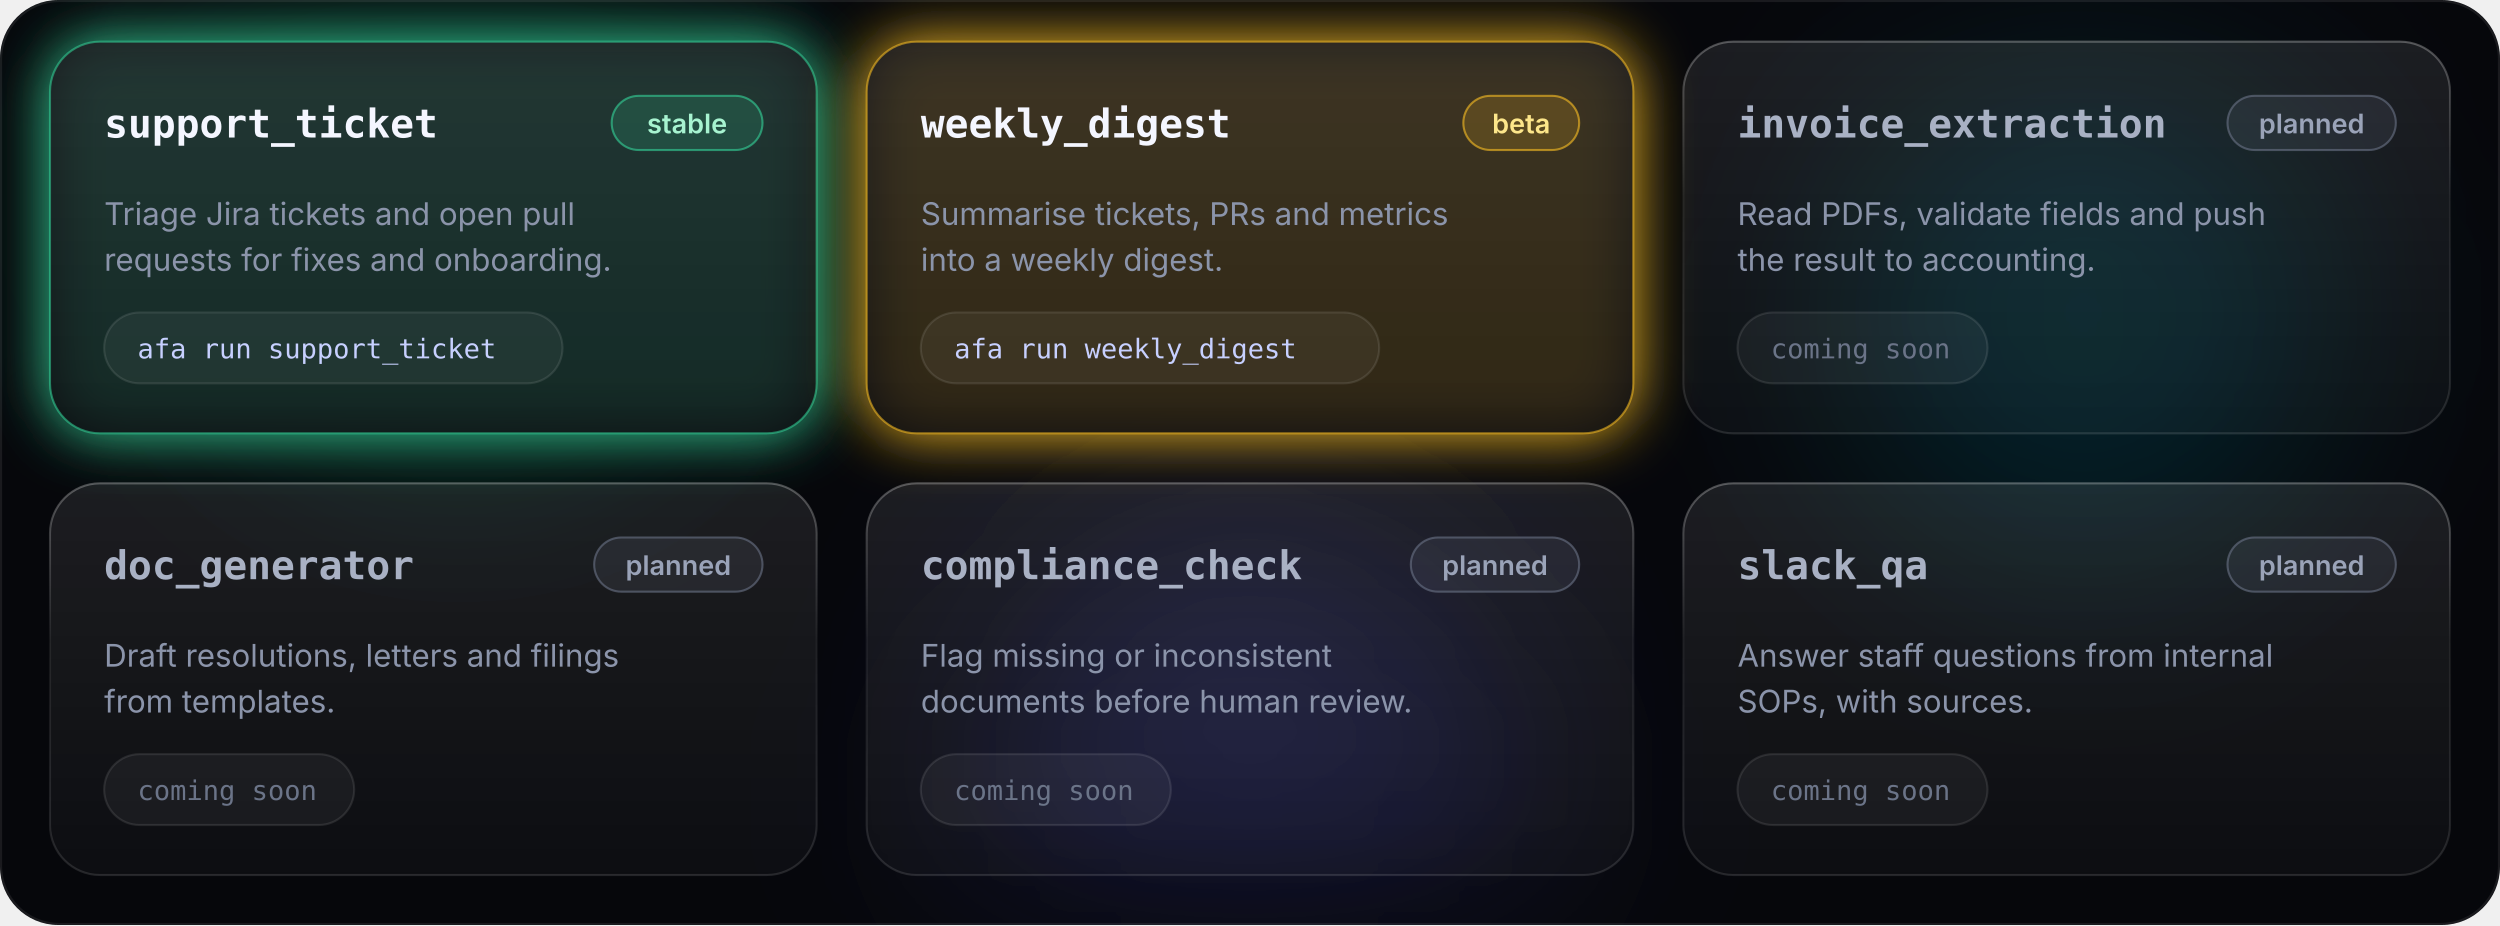
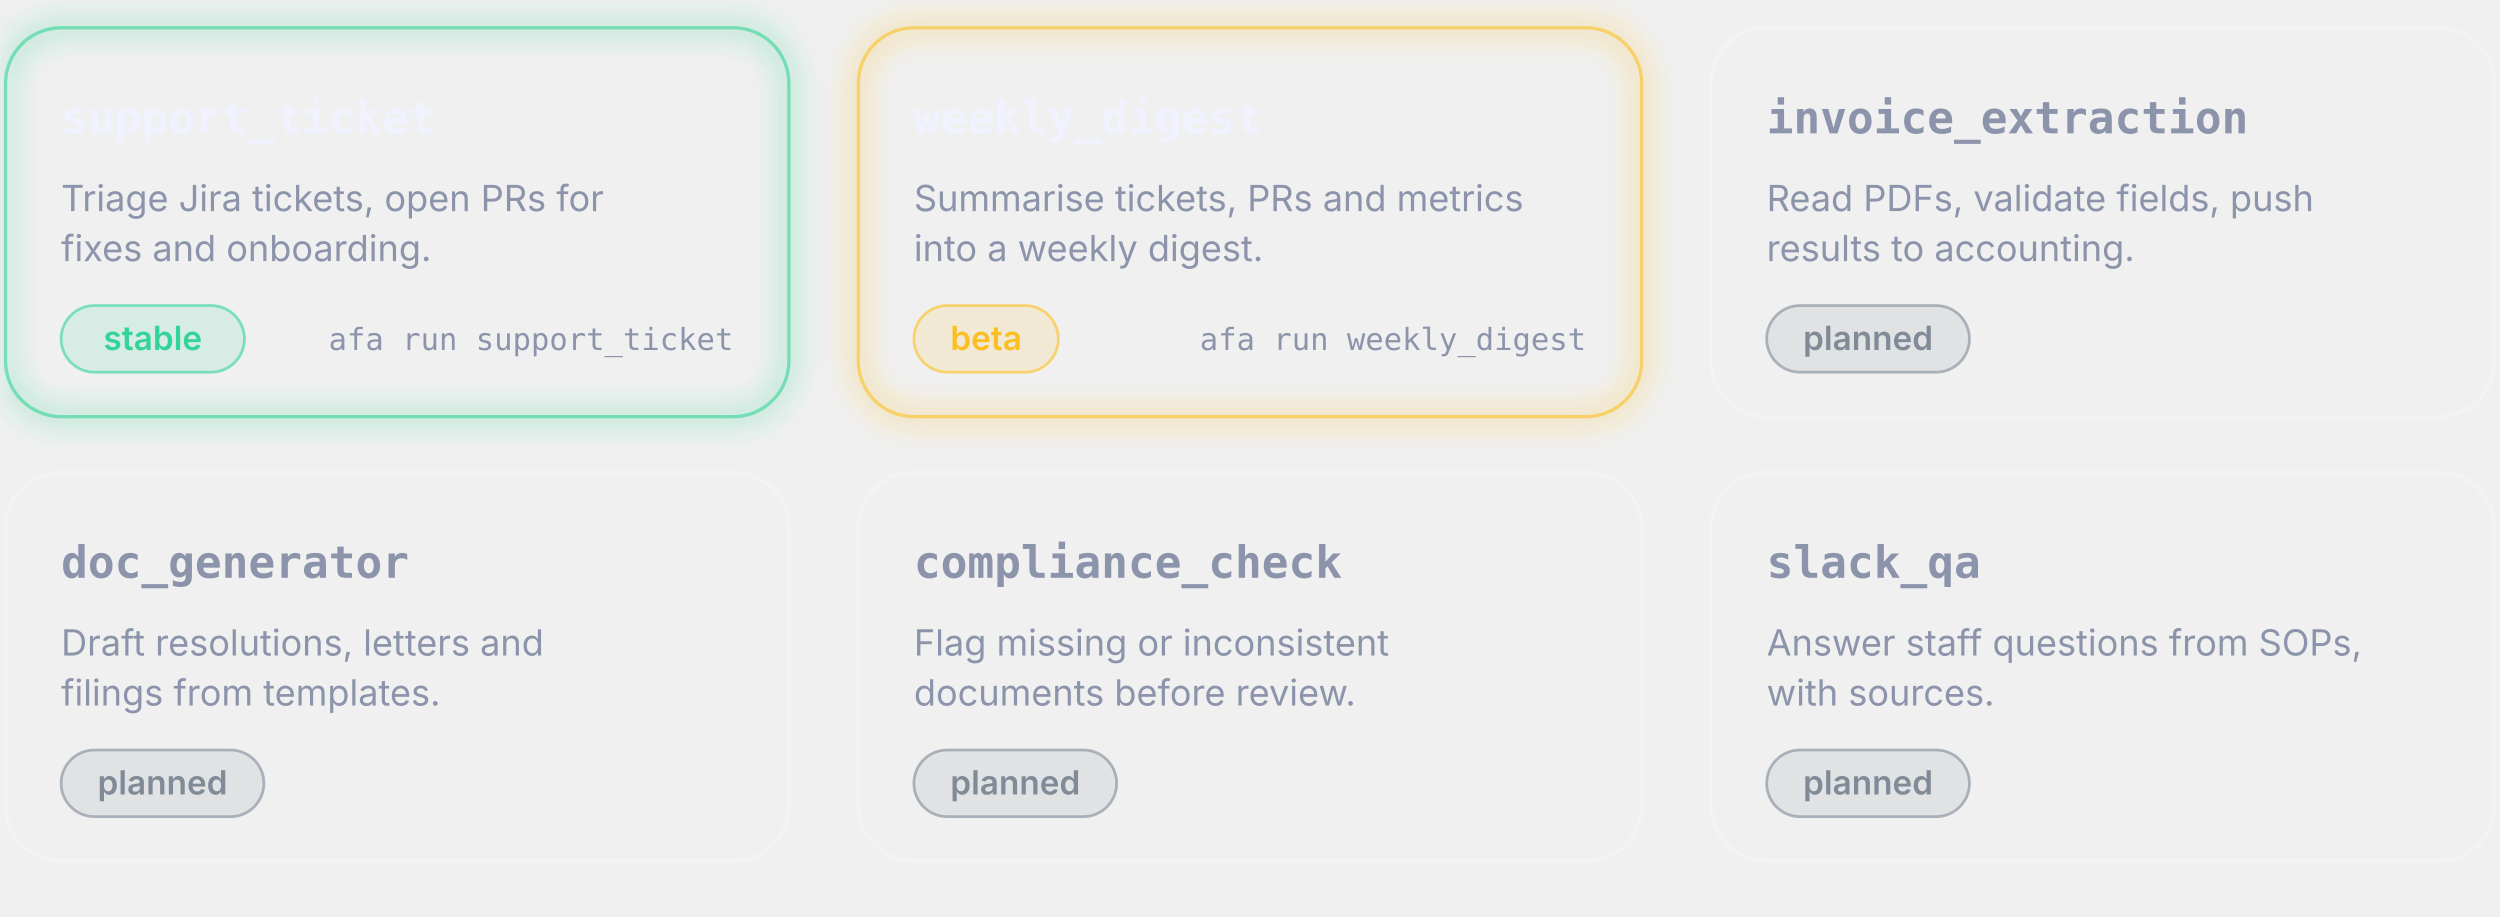
- <svg xmlns="http://www.w3.org/2000/svg" viewBox="0 0 1200 444" width="1200" height="444" role="img">
+ <svg xmlns="http://www.w3.org/2000/svg" viewBox="0 0 900 330" width="900" height="330" role="img">
  <defs>
-     <filter id="blur" x="-60%" y="-60%" width="220%" height="220%">
-       <feGaussianBlur stdDeviation="55" />
+     <filter id="glow" x="-50%" y="-200%" width="200%" height="500%">
+       <feGaussianBlur stdDeviation="5" />
    </filter>
-     <filter id="glow" x="-50%" y="-50%" width="200%" height="200%">
+     <filter id="tglow" x="-20%" y="-50%" width="140%" height="200%">
      <feGaussianBlur stdDeviation="14" />
    </filter>
-     <filter id="soft" x="-50%" y="-50%" width="200%" height="200%">
-       <feGaussianBlur stdDeviation="3" />
+     <filter id="soft">
+       <feGaussianBlur stdDeviation="2.5" />
    </filter>
-     <linearGradient id="glass" x1="0" y1="0" x2="0" y2="1">
-       <stop offset="0" stop-color="#fff" stop-opacity=".09" />
-       <stop offset="1" stop-color="#fff" stop-opacity=".025" />
+     <linearGradient id="ttl" x1="0" x2="1">
+       <stop class="g1" offset="0" />
+       <stop class="g2" offset=".6" />
+       <stop class="g3" offset="1" />
    </linearGradient>
-     <linearGradient id="rim" x1="0" y1="0" x2="0" y2="1">
-       <stop offset="0" stop-color="#fff" stop-opacity=".28" />
-       <stop offset=".4" stop-color="#fff" stop-opacity=".06" />
-       <stop offset="1" stop-color="#fff" stop-opacity=".12" />
+     <linearGradient id="edge" x1="0" x2="1">
+       <stop offset="0" stop-color="#8ea2ff" stop-opacity="0" />
+       <stop offset=".5" stop-color="#8ea2ff" />
+       <stop offset="1" stop-color="#22d3ee" stop-opacity="0" />
    </linearGradient>
-     <linearGradient id="ttl" x1="0" y1="0" x2="0" y2="1">
-       <stop offset="0" stop-color="#ffffff" />
-       <stop offset="1" stop-color="#aab6ff" />
-     </linearGradient>
-     <clipPath id="clip">
-       <rect width="1200" height="444" rx="28" />
-     </clipPath>
  </defs>
  <style>
text{font-family:-apple-system,BlinkMacSystemFont,'SF Pro Display','Inter','Segoe UI',Helvetica,Arial,sans-serif}
.m{font-family:'SF Mono',ui-monospace,Menlo,Consolas,monospace}
+ .fg{fill:#f0f3ff} .mut{fill:#8b94aa} .dim{fill:#6b7488}
+ .bd{fill:none;stroke:#fff;stroke-opacity:.2;stroke-width:1.2}
+ .ln{stroke:#fff;stroke-opacity:.14}
+ .g1{stop-color:#ffffff} .g2{stop-color:#9aa8ff} .g3{stop-color:#67e8f9}
+ @media (prefers-color-scheme:light){
+  .fg{fill:#1f2328} .mut{fill:#59636e} .dim{fill:#818b98}
+  .bd{stroke:#000;stroke-opacity:.2} .ln{stroke:#000;stroke-opacity:.16}
+  .g1{stop-color:#1f2328} .g2{stop-color:#4f46e5} .g3{stop-color:#0891b2}
+ }
@media (prefers-reduced-motion:reduce){*{animation:none!important}}
- .gl{animation:pl 4s ease-in-out infinite}@keyframes pl{0%,100%{opacity:.18}50%{opacity:.5}}
- </style>
-   <g clip-path="url(#clip)">
-     <rect width="1200" height="444" fill="#06070b" />
-     <g filter="url(#blur)">
-       <circle cx="220" cy="90" r="120" fill="#10b981" opacity=".22" />
-       <circle cx="600" cy="380" r="130" fill="#5b5bf0" opacity=".2" />
-       <circle cx="1000" cy="150" r="120" fill="#06b6d4" opacity=".16" />
-     </g>
-     <rect class="gl" x="24" y="20" width="368" height="188" rx="24" fill="#34d399" filter="url(#glow)" />
-     <rect x="24" y="20" width="368" height="188" rx="24" fill="#06070b" fill-opacity="0.85" />
-     <rect x="24" y="20" width="368" height="188" rx="24" fill="url(#glass)" stroke="#34d399" stroke-opacity="0.55" />
-     <text class="m" x="50" y="66" font-size="19" font-weight="600" fill="#f4f6ff">support_ticket</text>
-     <rect x="293.6" y="46" width="72.4" height="26" rx="13" fill="#34d399" fill-opacity=".16" stroke="#34d399" stroke-opacity=".6" />
-     <text x="329.8" y="64" text-anchor="middle" font-size="13" font-weight="600" fill="#a7f3d0">stable</text>
-     <text x="50" y="108" font-size="15" fill="#8b94aa">Triage Jira tickets and open pull</text>
-     <text x="50" y="130" font-size="15" fill="#8b94aa">requests for fixes and onboarding.</text>
-     <rect x="50" y="150" width="220" height="34" rx="17" fill="#fff" fill-opacity=".05" stroke="#fff" stroke-opacity=".1" />
-     <text class="m" x="66" y="172" font-size="13" fill="#c7d0ff">afa run support_ticket</text>
-     <rect class="gl" x="416" y="20" width="368" height="188" rx="24" fill="#fbbf24" filter="url(#glow)" />
-     <rect x="416" y="20" width="368" height="188" rx="24" fill="#06070b" fill-opacity="0.85" />
-     <rect x="416" y="20" width="368" height="188" rx="24" fill="url(#glass)" stroke="#fbbf24" stroke-opacity="0.55" />
-     <text class="m" x="442" y="66" font-size="19" font-weight="600" fill="#f4f6ff">weekly_digest</text>
-     <rect x="702.4" y="46" width="55.6" height="26" rx="13" fill="#fbbf24" fill-opacity=".16" stroke="#fbbf24" stroke-opacity=".6" />
-     <text x="730.2" y="64" text-anchor="middle" font-size="13" font-weight="600" fill="#fde68a">beta</text>
-     <text x="442" y="108" font-size="15" fill="#8b94aa">Summarise tickets, PRs and metrics</text>
-     <text x="442" y="130" font-size="15" fill="#8b94aa">into a weekly digest.</text>
-     <rect x="442" y="150" width="220" height="34" rx="17" fill="#fff" fill-opacity=".05" stroke="#fff" stroke-opacity=".1" />
-     <text class="m" x="458" y="172" font-size="13" fill="#c7d0ff">afa run weekly_digest</text>
-     <rect x="808" y="20" width="368" height="188" rx="24" fill="none" fill-opacity="0" />
-     <rect x="808" y="20" width="368" height="188" rx="24" fill="url(#glass)" stroke="url(#rim)" stroke-opacity="1" />
-     <text class="m" x="834" y="66" font-size="19" font-weight="600" fill="#a9b1c4">invoice_extraction</text>
-     <rect x="1069.2" y="46" width="80.8" height="26" rx="13" fill="#6b7488" fill-opacity=".16" stroke="#6b7488" stroke-opacity=".6" />
-     <text x="1109.6" y="64" text-anchor="middle" font-size="13" font-weight="600" fill="#9aa3b8">planned</text>
-     <text x="834" y="108" font-size="15" fill="#8b94aa">Read PDFs, validate fields and push</text>
-     <text x="834" y="130" font-size="15" fill="#8b94aa">the result to accounting.</text>
-     <rect x="834" y="150" width="120" height="34" rx="17" fill="#fff" fill-opacity=".05" stroke="#fff" stroke-opacity=".1" />
-     <text class="m" x="850" y="172" font-size="13" fill="#6b7488">coming soon</text>
-     <rect x="24" y="232" width="368" height="188" rx="24" fill="none" fill-opacity="0" />
-     <rect x="24" y="232" width="368" height="188" rx="24" fill="url(#glass)" stroke="url(#rim)" stroke-opacity="1" />
-     <text class="m" x="50" y="278" font-size="19" font-weight="600" fill="#a9b1c4">doc_generator</text>
-     <rect x="285.2" y="258" width="80.8" height="26" rx="13" fill="#6b7488" fill-opacity=".16" stroke="#6b7488" stroke-opacity=".6" />
-     <text x="325.6" y="276" text-anchor="middle" font-size="13" font-weight="600" fill="#9aa3b8">planned</text>
-     <text x="50" y="320" font-size="15" fill="#8b94aa">Draft resolutions, letters and filings</text>
-     <text x="50" y="342" font-size="15" fill="#8b94aa">from templates.</text>
-     <rect x="50" y="362" width="120" height="34" rx="17" fill="#fff" fill-opacity=".05" stroke="#fff" stroke-opacity=".1" />
-     <text class="m" x="66" y="384" font-size="13" fill="#6b7488">coming soon</text>
-     <rect x="416" y="232" width="368" height="188" rx="24" fill="none" fill-opacity="0" />
-     <rect x="416" y="232" width="368" height="188" rx="24" fill="url(#glass)" stroke="url(#rim)" stroke-opacity="1" />
-     <text class="m" x="442" y="278" font-size="19" font-weight="600" fill="#a9b1c4">compliance_check</text>
-     <rect x="677.2" y="258" width="80.8" height="26" rx="13" fill="#6b7488" fill-opacity=".16" stroke="#6b7488" stroke-opacity=".6" />
-     <text x="717.6" y="276" text-anchor="middle" font-size="13" font-weight="600" fill="#9aa3b8">planned</text>
-     <text x="442" y="320" font-size="15" fill="#8b94aa">Flag missing or inconsistent</text>
-     <text x="442" y="342" font-size="15" fill="#8b94aa">documents before human review.</text>
-     <rect x="442" y="362" width="120" height="34" rx="17" fill="#fff" fill-opacity=".05" stroke="#fff" stroke-opacity=".1" />
-     <text class="m" x="458" y="384" font-size="13" fill="#6b7488">coming soon</text>
-     <rect x="808" y="232" width="368" height="188" rx="24" fill="none" fill-opacity="0" />
-     <rect x="808" y="232" width="368" height="188" rx="24" fill="url(#glass)" stroke="url(#rim)" stroke-opacity="1" />
-     <text class="m" x="834" y="278" font-size="19" font-weight="600" fill="#a9b1c4">slack_qa</text>
-     <rect x="1069.2" y="258" width="80.8" height="26" rx="13" fill="#6b7488" fill-opacity=".16" stroke="#6b7488" stroke-opacity=".6" />
-     <text x="1109.6" y="276" text-anchor="middle" font-size="13" font-weight="600" fill="#9aa3b8">planned</text>
-     <text x="834" y="320" font-size="15" fill="#8b94aa">Answer staff questions from internal</text>
-     <text x="834" y="342" font-size="15" fill="#8b94aa">SOPs, with sources.</text>
-     <rect x="834" y="362" width="120" height="34" rx="17" fill="#fff" fill-opacity=".05" stroke="#fff" stroke-opacity=".1" />
-     <text class="m" x="850" y="384" font-size="13" fill="#6b7488">coming soon</text>
-     <rect x=".5" y=".5" width="1199" height="443" rx="28" fill="none" stroke="#fff" stroke-opacity=".08" />
-   </g>
+ .dash{stroke-dasharray:5 7;animation:fl 1.2s linear infinite}
+ @keyframes fl{to{stroke-dashoffset:-12}}
+ .pulse{animation:pl 4s ease-in-out infinite}
+ @keyframes pl{0%,100%{opacity:.25}50%{opacity:.8}}
+ .gl{animation:pl 4s ease-in-out infinite}</style>
+   <rect class="gl" x="2" y="10" width="282" height="140" rx="20" fill="none" stroke="#34d399" stroke-width="2" filter="url(#glow)" />
+   <rect x="2" y="10" width="282" height="140" rx="20" class="bd" style="stroke:#34d399;stroke-opacity:.6" />
+   <text class="m fg" x="22" y="48" font-size="16" font-weight="600">support_ticket</text>
+   <text x="22" y="76" font-size="13" class="mut">Triage Jira tickets, open PRs for</text>
+   <text x="22" y="94" font-size="13" class="mut">fixes and onboarding.</text>
+   <rect x="22" y="110" width="66" height="24" rx="12" fill="#34d399" fill-opacity=".14" stroke="#34d399" stroke-opacity=".6" />
+   <text x="55.0" y="126" text-anchor="middle" font-size="12" font-weight="600" fill="#34d399">stable</text>
+   <text class="m mut" x="264" y="126" text-anchor="end" font-size="11">afa run support_ticket</text>
+   <rect class="gl" x="309" y="10" width="282" height="140" rx="20" fill="none" stroke="#fbbf24" stroke-width="2" filter="url(#glow)" />
+   <rect x="309" y="10" width="282" height="140" rx="20" class="bd" style="stroke:#fbbf24;stroke-opacity:.6" />
+   <text class="m fg" x="329" y="48" font-size="16" font-weight="600">weekly_digest</text>
+   <text x="329" y="76" font-size="13" class="mut">Summarise tickets, PRs and metrics</text>
+   <text x="329" y="94" font-size="13" class="mut">into a weekly digest.</text>
+   <rect x="329" y="110" width="52" height="24" rx="12" fill="#fbbf24" fill-opacity=".14" stroke="#fbbf24" stroke-opacity=".6" />
+   <text x="355.0" y="126" text-anchor="middle" font-size="12" font-weight="600" fill="#fbbf24">beta</text>
+   <text class="m mut" x="571" y="126" text-anchor="end" font-size="11">afa run weekly_digest</text>
+   <rect x="616" y="10" width="282" height="140" rx="20" class="bd" style="" />
+   <text class="m mut" x="636" y="48" font-size="16" font-weight="600">invoice_extraction</text>
+   <text x="636" y="76" font-size="13" class="mut">Read PDFs, validate fields, push</text>
+   <text x="636" y="94" font-size="13" class="mut">results to accounting.</text>
+   <rect x="636" y="110" width="73" height="24" rx="12" fill="#818b98" fill-opacity=".14" stroke="#818b98" stroke-opacity=".6" />
+   <text x="672.5" y="126" text-anchor="middle" font-size="12" font-weight="600" fill="#818b98">planned</text>
+   <rect x="2" y="170" width="282" height="140" rx="20" class="bd" style="" />
+   <text class="m mut" x="22" y="208" font-size="16" font-weight="600">doc_generator</text>
+   <text x="22" y="236" font-size="13" class="mut">Draft resolutions, letters and</text>
+   <text x="22" y="254" font-size="13" class="mut">filings from templates.</text>
+   <rect x="22" y="270" width="73" height="24" rx="12" fill="#818b98" fill-opacity=".14" stroke="#818b98" stroke-opacity=".6" />
+   <text x="58.5" y="286" text-anchor="middle" font-size="12" font-weight="600" fill="#818b98">planned</text>
+   <rect x="309" y="170" width="282" height="140" rx="20" class="bd" style="" />
+   <text class="m mut" x="329" y="208" font-size="16" font-weight="600">compliance_check</text>
+   <text x="329" y="236" font-size="13" class="mut">Flag missing or inconsistent</text>
+   <text x="329" y="254" font-size="13" class="mut">documents before review.</text>
+   <rect x="329" y="270" width="73" height="24" rx="12" fill="#818b98" fill-opacity=".14" stroke="#818b98" stroke-opacity=".6" />
+   <text x="365.5" y="286" text-anchor="middle" font-size="12" font-weight="600" fill="#818b98">planned</text>
+   <rect x="616" y="170" width="282" height="140" rx="20" class="bd" style="" />
+   <text class="m mut" x="636" y="208" font-size="16" font-weight="600">slack_qa</text>
+   <text x="636" y="236" font-size="13" class="mut">Answer staff questions from SOPs,</text>
+   <text x="636" y="254" font-size="13" class="mut">with sources.</text>
+   <rect x="636" y="270" width="73" height="24" rx="12" fill="#818b98" fill-opacity=".14" stroke="#818b98" stroke-opacity=".6" />
+   <text x="672.5" y="286" text-anchor="middle" font-size="12" font-weight="600" fill="#818b98">planned</text>
</svg>
